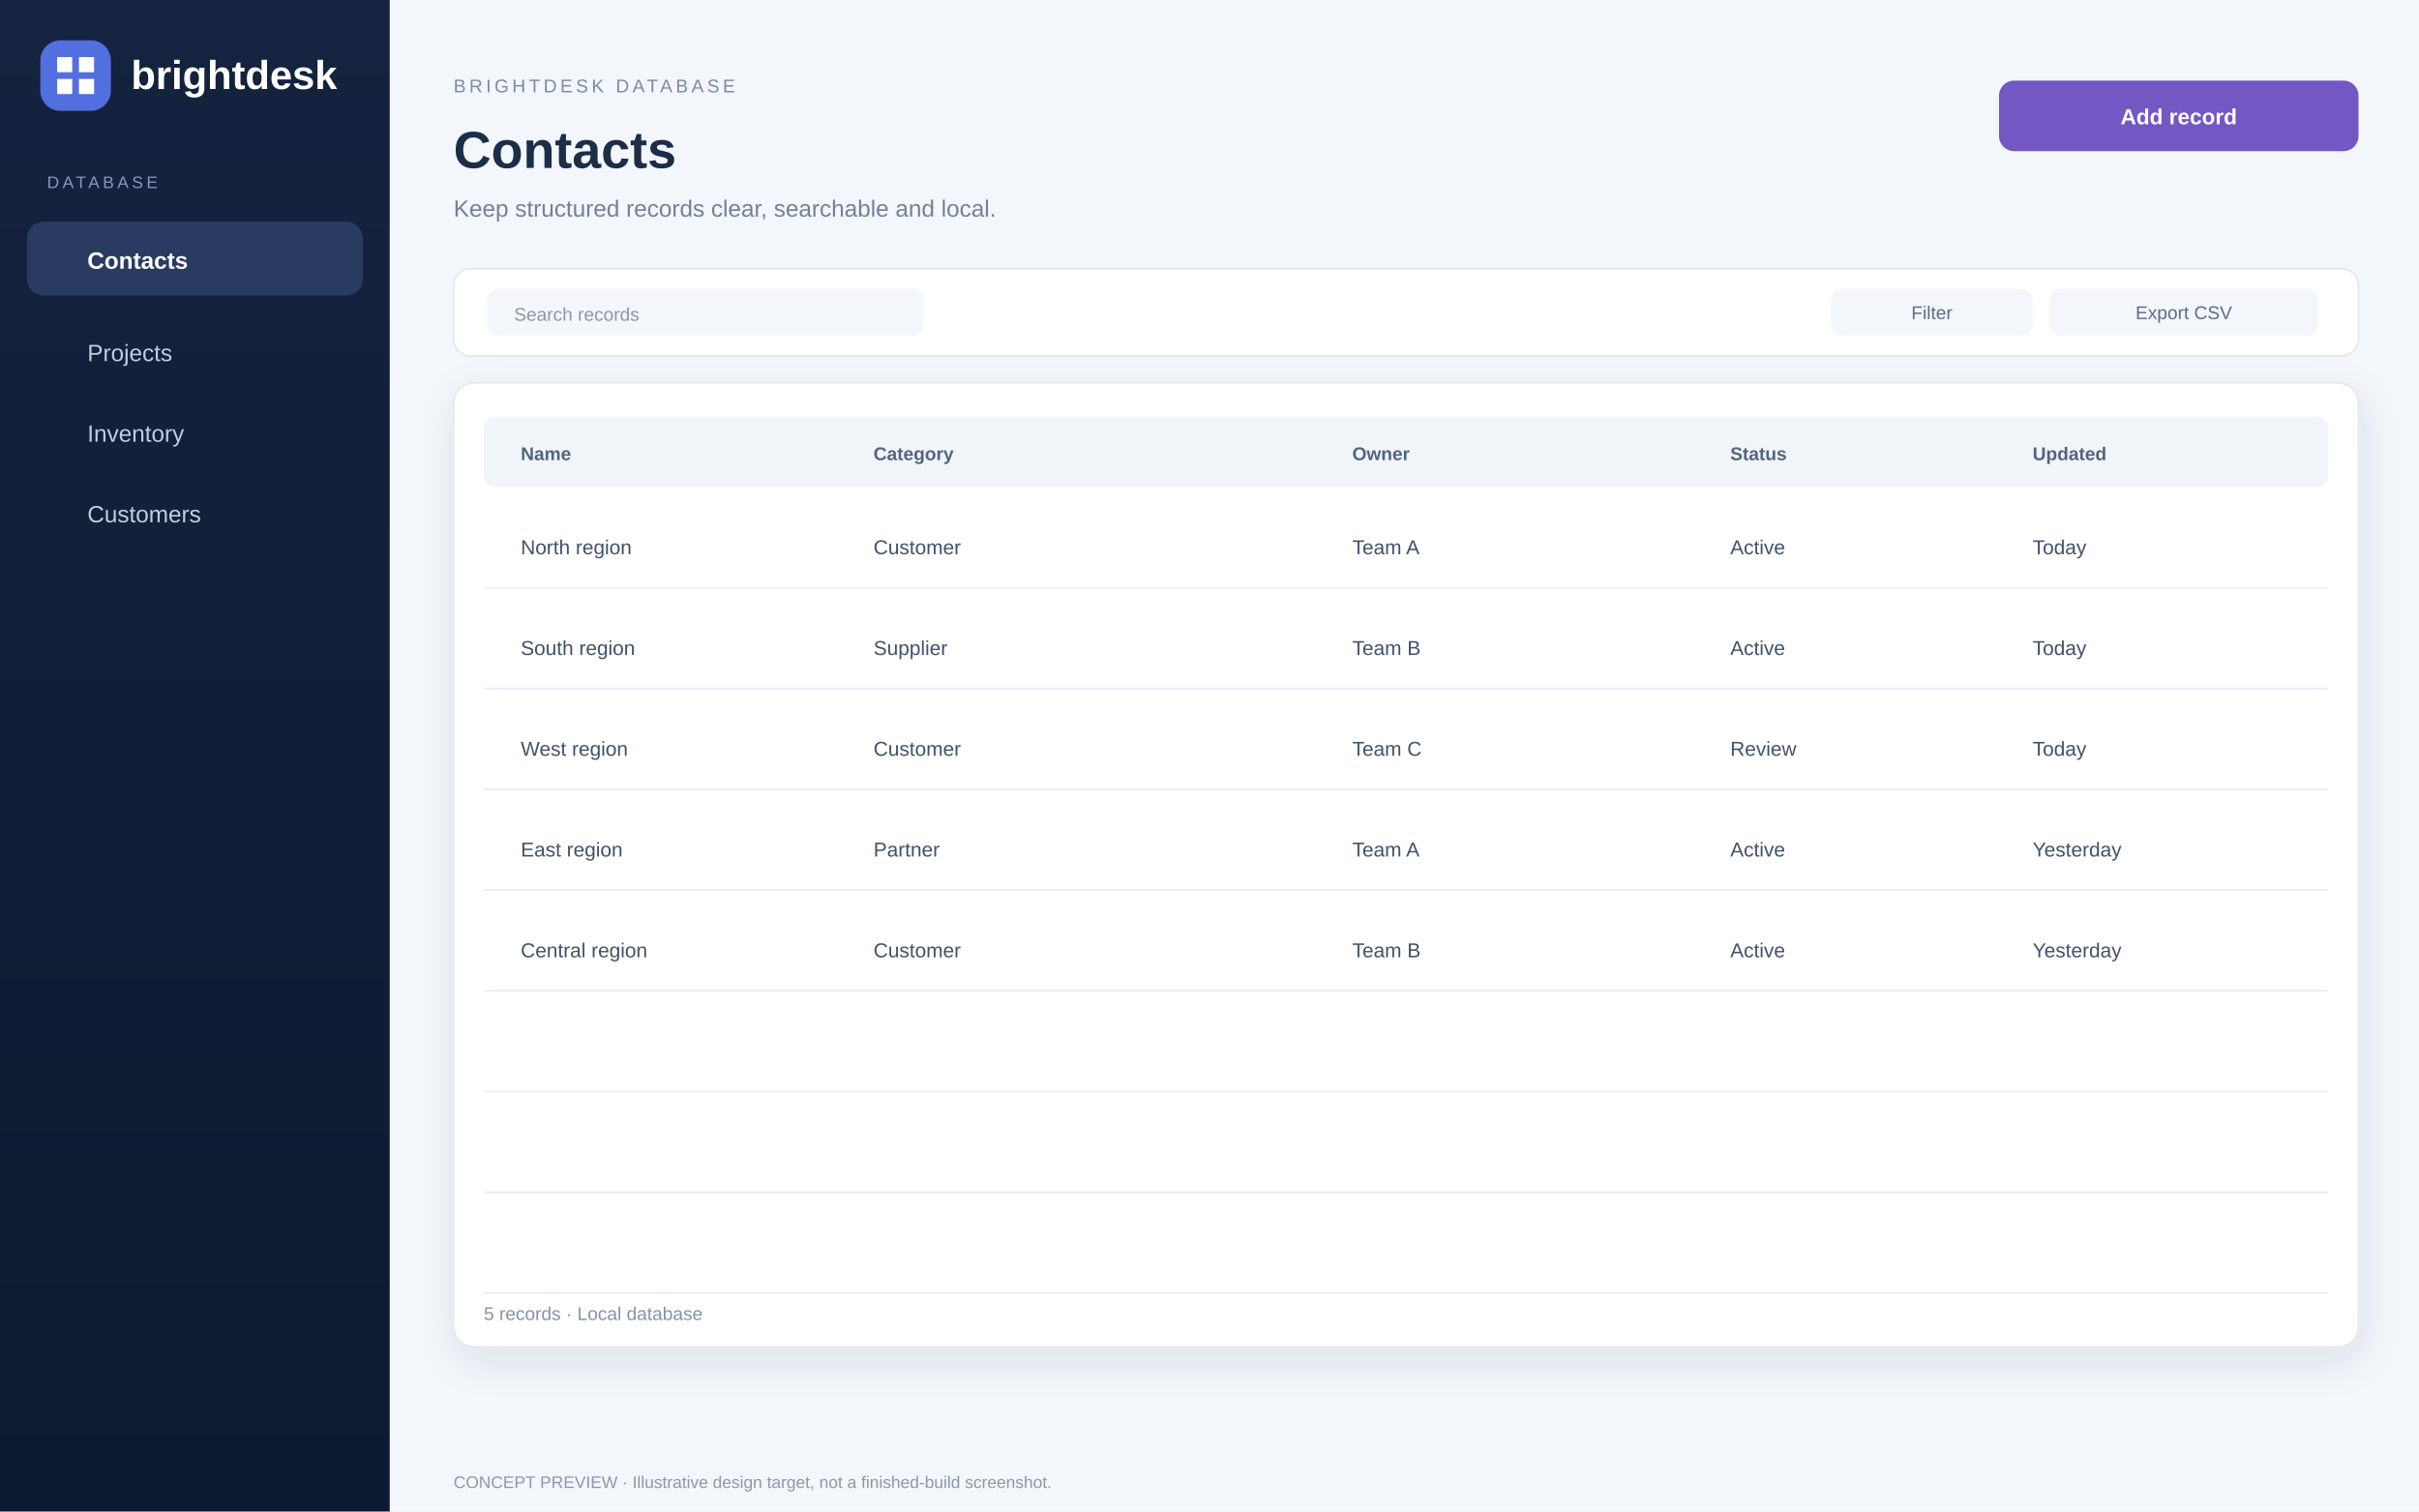
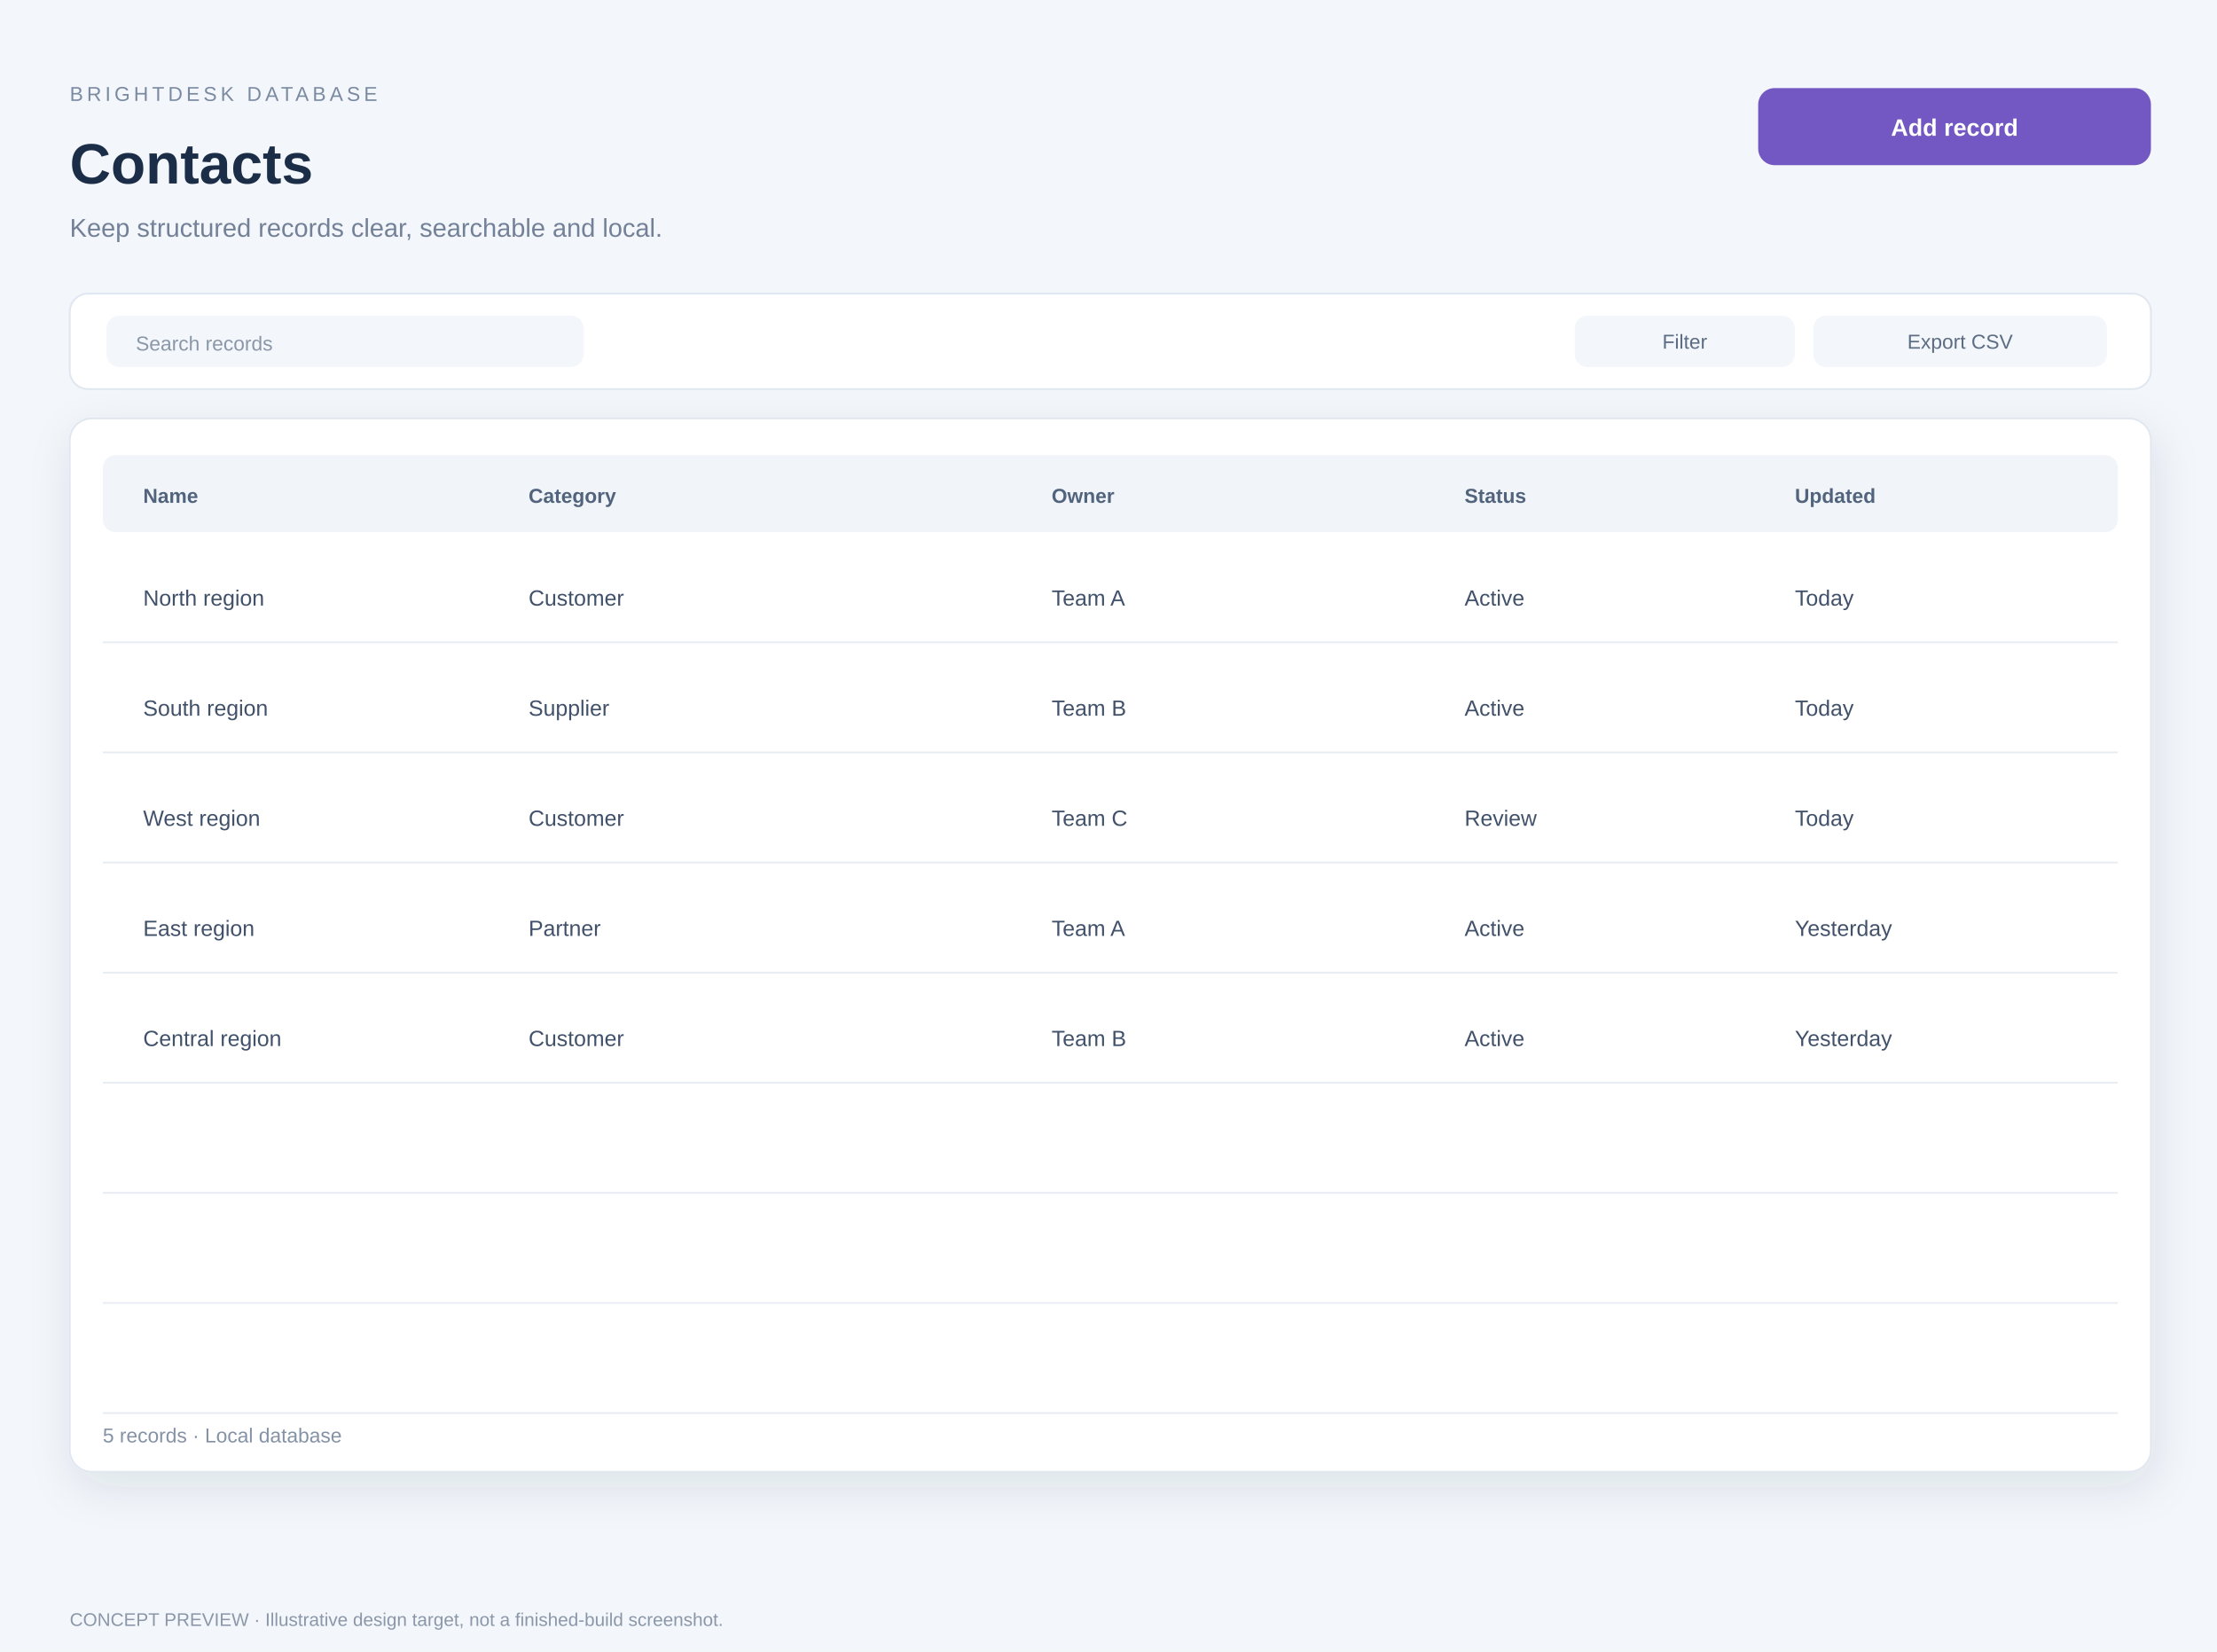
- <svg xmlns="http://www.w3.org/2000/svg" width="1440" height="900" viewBox="0 0 1440 900" role="img" aria-labelledby="t d">
+ <svg xmlns="http://www.w3.org/2000/svg" width="1208" height="900" viewBox="232 0 1208 900" role="img" aria-labelledby="t d">
  <defs>
    <linearGradient id="s" x2="0" y2="1">
      <stop stop-color="#14233F" />
      <stop offset="1" stop-color="#0D1930" />
    </linearGradient>
    <filter id="sh">
      <feDropShadow dy="8" stdDeviation="12" flood-color="#1C2D49" flood-opacity=".1" />
    </filter>
  </defs>
  <rect width="1440" height="900" fill="#F3F6FA" />
  <rect width="232" height="900" fill="url(#s)" />
  <rect x="24" y="24" width="42" height="42" rx="12" fill="#526FE0" />
  <path d="M34 34h9v9h-9zm13 0h9v9h-9zM34 47h9v9h-9zm13 0h9v9h-9z" fill="#fff" />
  <text x="78" y="53" font-family="Arial" font-size="24" font-weight="700" fill="#fff">brightdesk</text>
  <text x="28" y="112" font-family="Arial" font-size="10" letter-spacing="2" fill="#899AB6">DATABASE</text>
  <rect x="16" y="132" width="200" height="44" rx="10" fill="#293B60" />
  <text x="52" y="160" font-family="Arial" font-size="14" font-weight="700" fill="#fff">Contacts</text>
  <text x="52" y="215" font-family="Arial" font-size="14" fill="#C3CDE0">Projects</text>
  <text x="52" y="263" font-family="Arial" font-size="14" fill="#C3CDE0">Inventory</text>
  <text x="52" y="311" font-family="Arial" font-size="14" fill="#C3CDE0">Customers</text>
  <text x="270" y="55" font-family="Arial" font-size="11" letter-spacing="2" fill="#7A8AA1">BRIGHTDESK DATABASE</text>
  <text x="270" y="100" font-family="Arial" font-size="31" font-weight="700" fill="#1C2D47">Contacts</text>
  <text x="270" y="129" font-family="Arial" font-size="14" fill="#738198">Keep structured records clear, searchable and local.</text>
  <rect x="1190" y="48" width="214" height="42" rx="9" fill="#7357C3" />
  <text x="1297" y="74" text-anchor="middle" font-family="Arial" font-size="13" font-weight="700" fill="#fff">Add record</text>
  <rect x="270" y="160" width="1134" height="52" rx="10" fill="#fff" stroke="#E1E7F0" />
  <rect x="290" y="172" width="260" height="28" rx="7" fill="#F3F6FA" />
  <text x="306" y="191" font-family="Arial" font-size="11" fill="#8A97A9">Search records</text>
  <rect x="1090" y="172" width="120" height="28" rx="7" fill="#F3F6FA" />
  <text x="1150" y="190" text-anchor="middle" font-family="Arial" font-size="11" fill="#5B6C83">Filter</text>
  <rect x="1220" y="172" width="160" height="28" rx="7" fill="#F3F6FA" />
  <text x="1300" y="190" text-anchor="middle" font-family="Arial" font-size="11" fill="#5B6C83">Export CSV</text>
  <rect x="270" y="228" width="1134" height="574" rx="12" fill="#fff" stroke="#E1E7F0" filter="url(#sh)" />
  <rect x="288" y="248" width="1098" height="42" rx="7" fill="#F1F4F8" />
  <g font-family="Arial" font-size="11" font-weight="700" fill="#52647D">
    <text x="310" y="274">Name</text>
    <text x="520" y="274">Category</text>
    <text x="805" y="274">Owner</text>
    <text x="1030" y="274">Status</text>
    <text x="1210" y="274">Updated</text>
  </g>
  <g font-family="Arial" font-size="12" fill="#41516A">
    <path d="M288 350h1098M288 410h1098M288 470h1098M288 530h1098M288 590h1098M288 650h1098M288 710h1098M288 770h1098" stroke="#E8EDF3" />
    <text x="310" y="330">North region</text>
    <text x="520" y="330">Customer</text>
    <text x="805" y="330">Team A</text>
    <text x="1030" y="330">Active</text>
    <text x="1210" y="330">Today</text>
    <text x="310" y="390">South region</text>
    <text x="520" y="390">Supplier</text>
    <text x="805" y="390">Team B</text>
    <text x="1030" y="390">Active</text>
    <text x="1210" y="390">Today</text>
    <text x="310" y="450">West region</text>
    <text x="520" y="450">Customer</text>
    <text x="805" y="450">Team C</text>
    <text x="1030" y="450">Review</text>
    <text x="1210" y="450">Today</text>
    <text x="310" y="510">East region</text>
    <text x="520" y="510">Partner</text>
    <text x="805" y="510">Team A</text>
    <text x="1030" y="510">Active</text>
    <text x="1210" y="510">Yesterday</text>
    <text x="310" y="570">Central region</text>
    <text x="520" y="570">Customer</text>
    <text x="805" y="570">Team B</text>
    <text x="1030" y="570">Active</text>
    <text x="1210" y="570">Yesterday</text>
  </g>
  <text x="288" y="786" font-family="Arial" font-size="11" fill="#8592A6">5 records · Local database</text>
  <text x="270" y="886" font-family="Arial" font-size="10" fill="#8B97A9">CONCEPT PREVIEW · Illustrative design target, not a finished-build screenshot.</text>
</svg>
